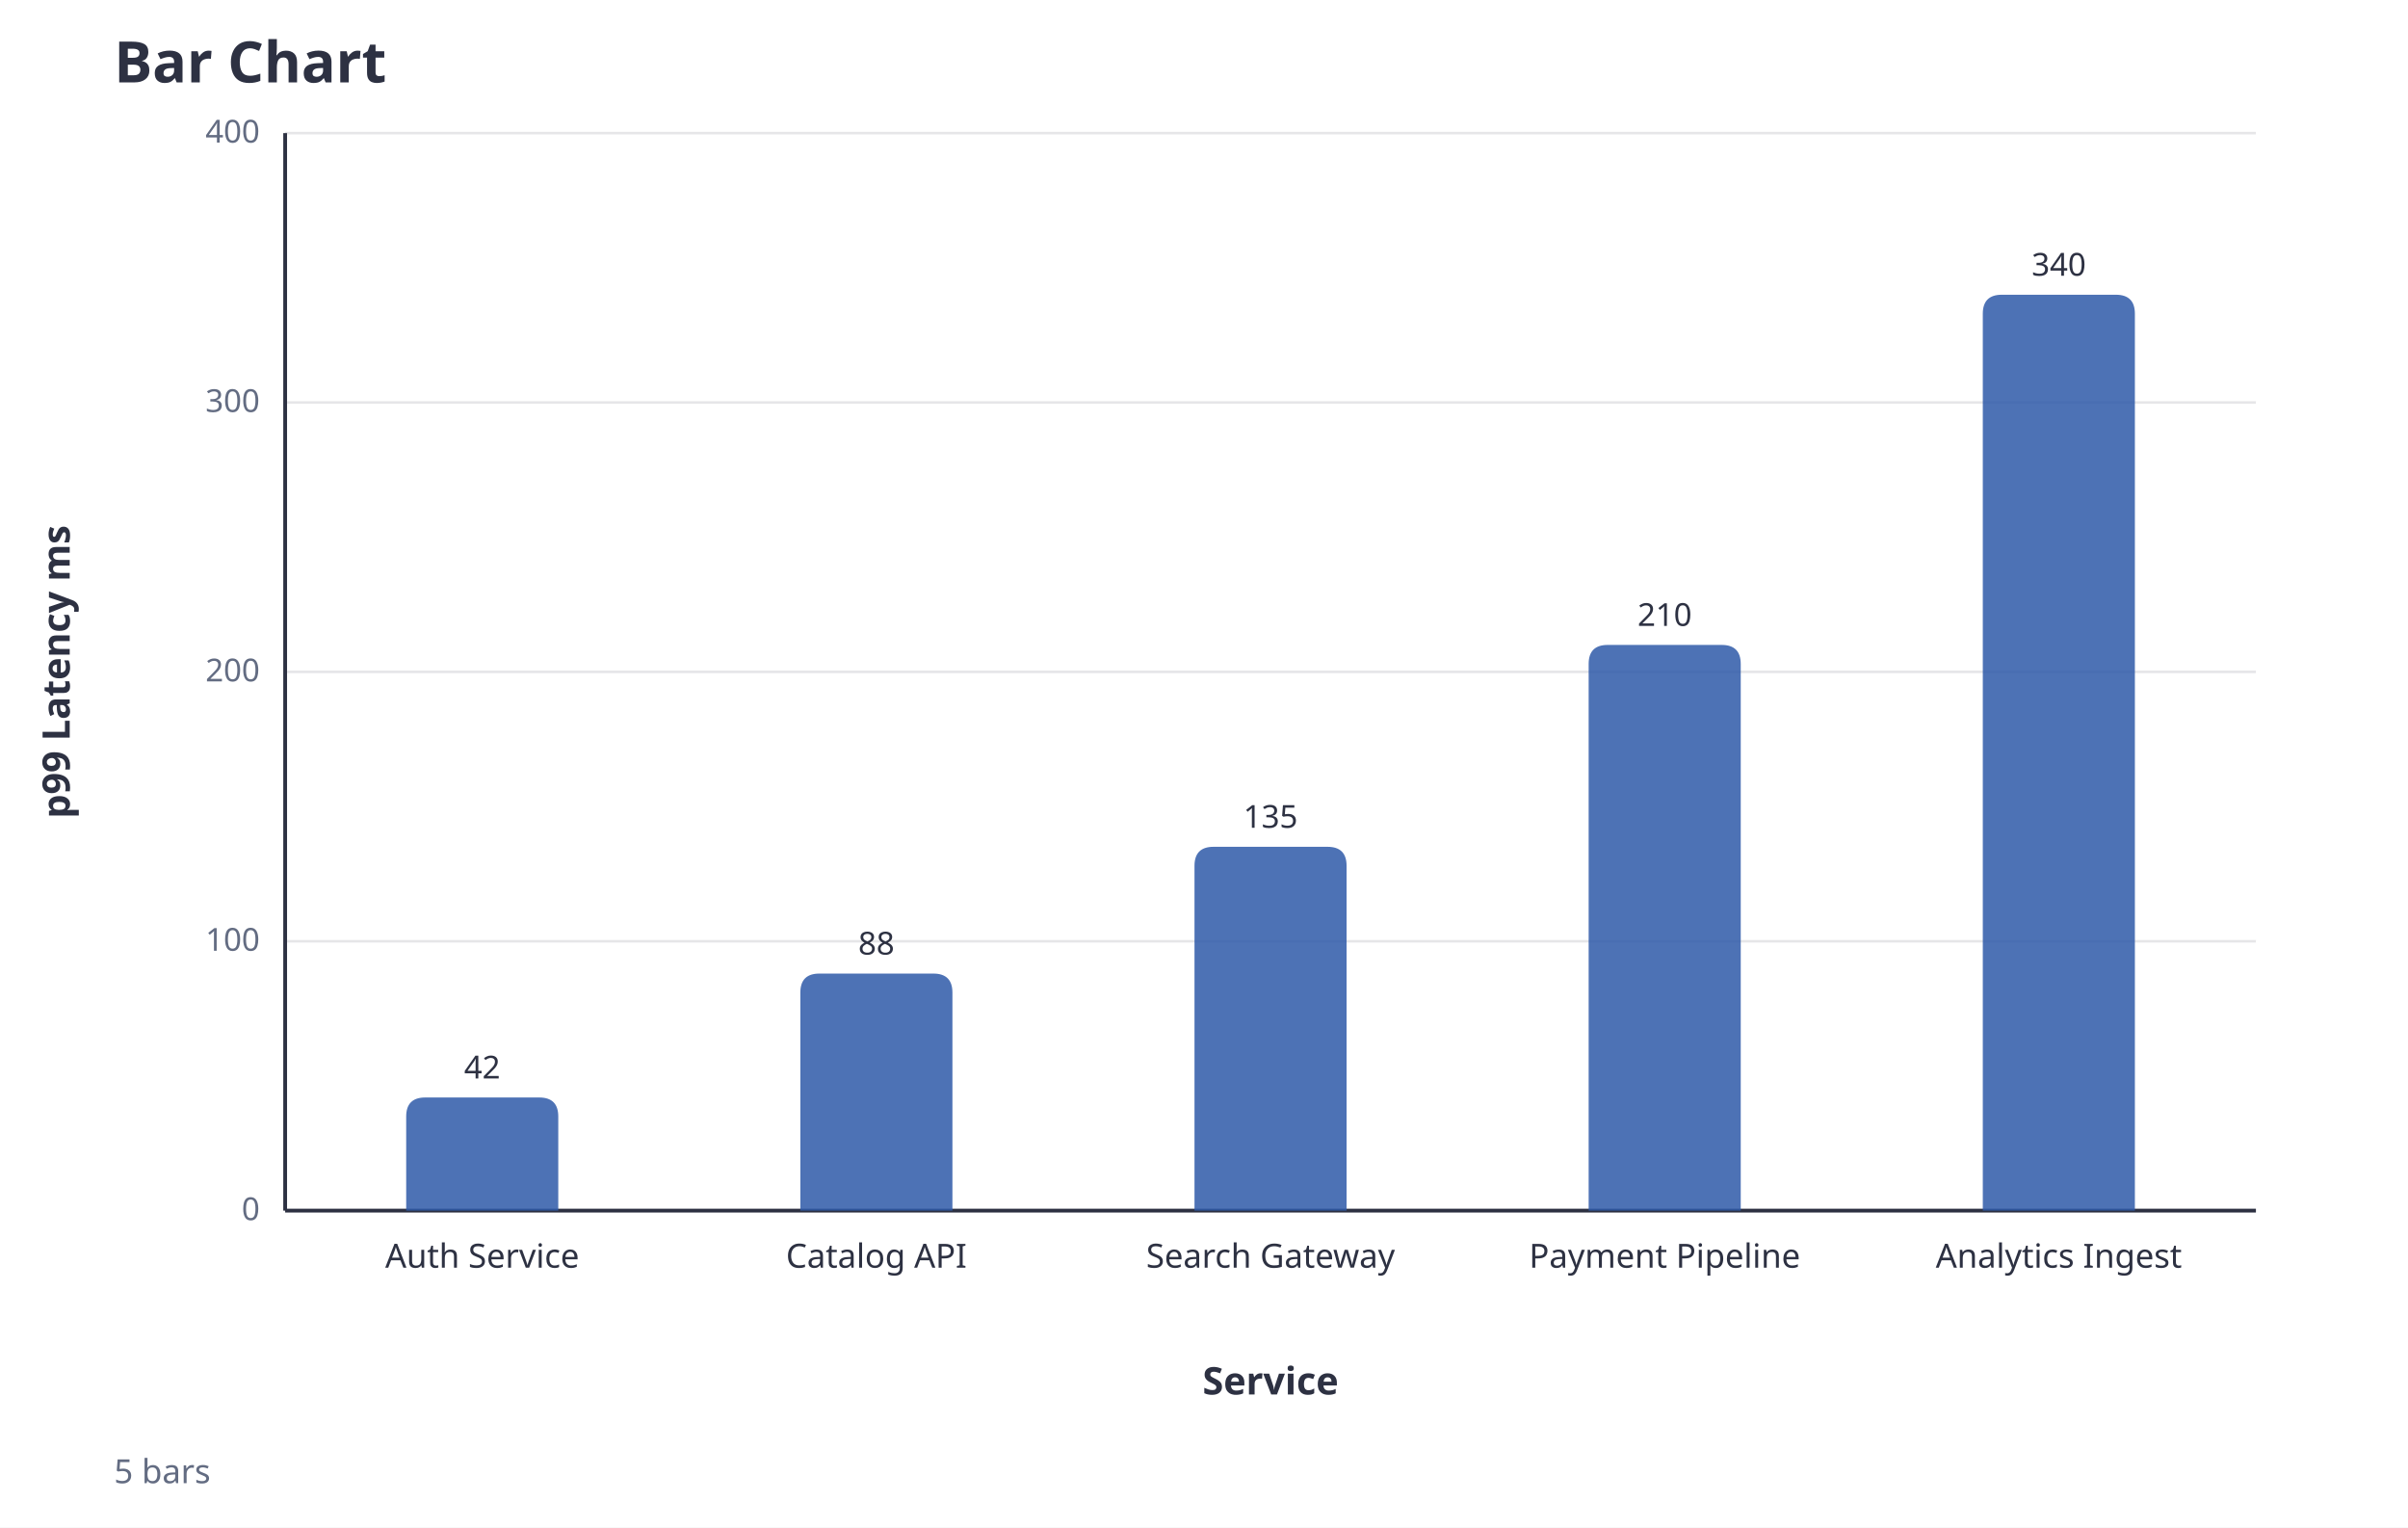
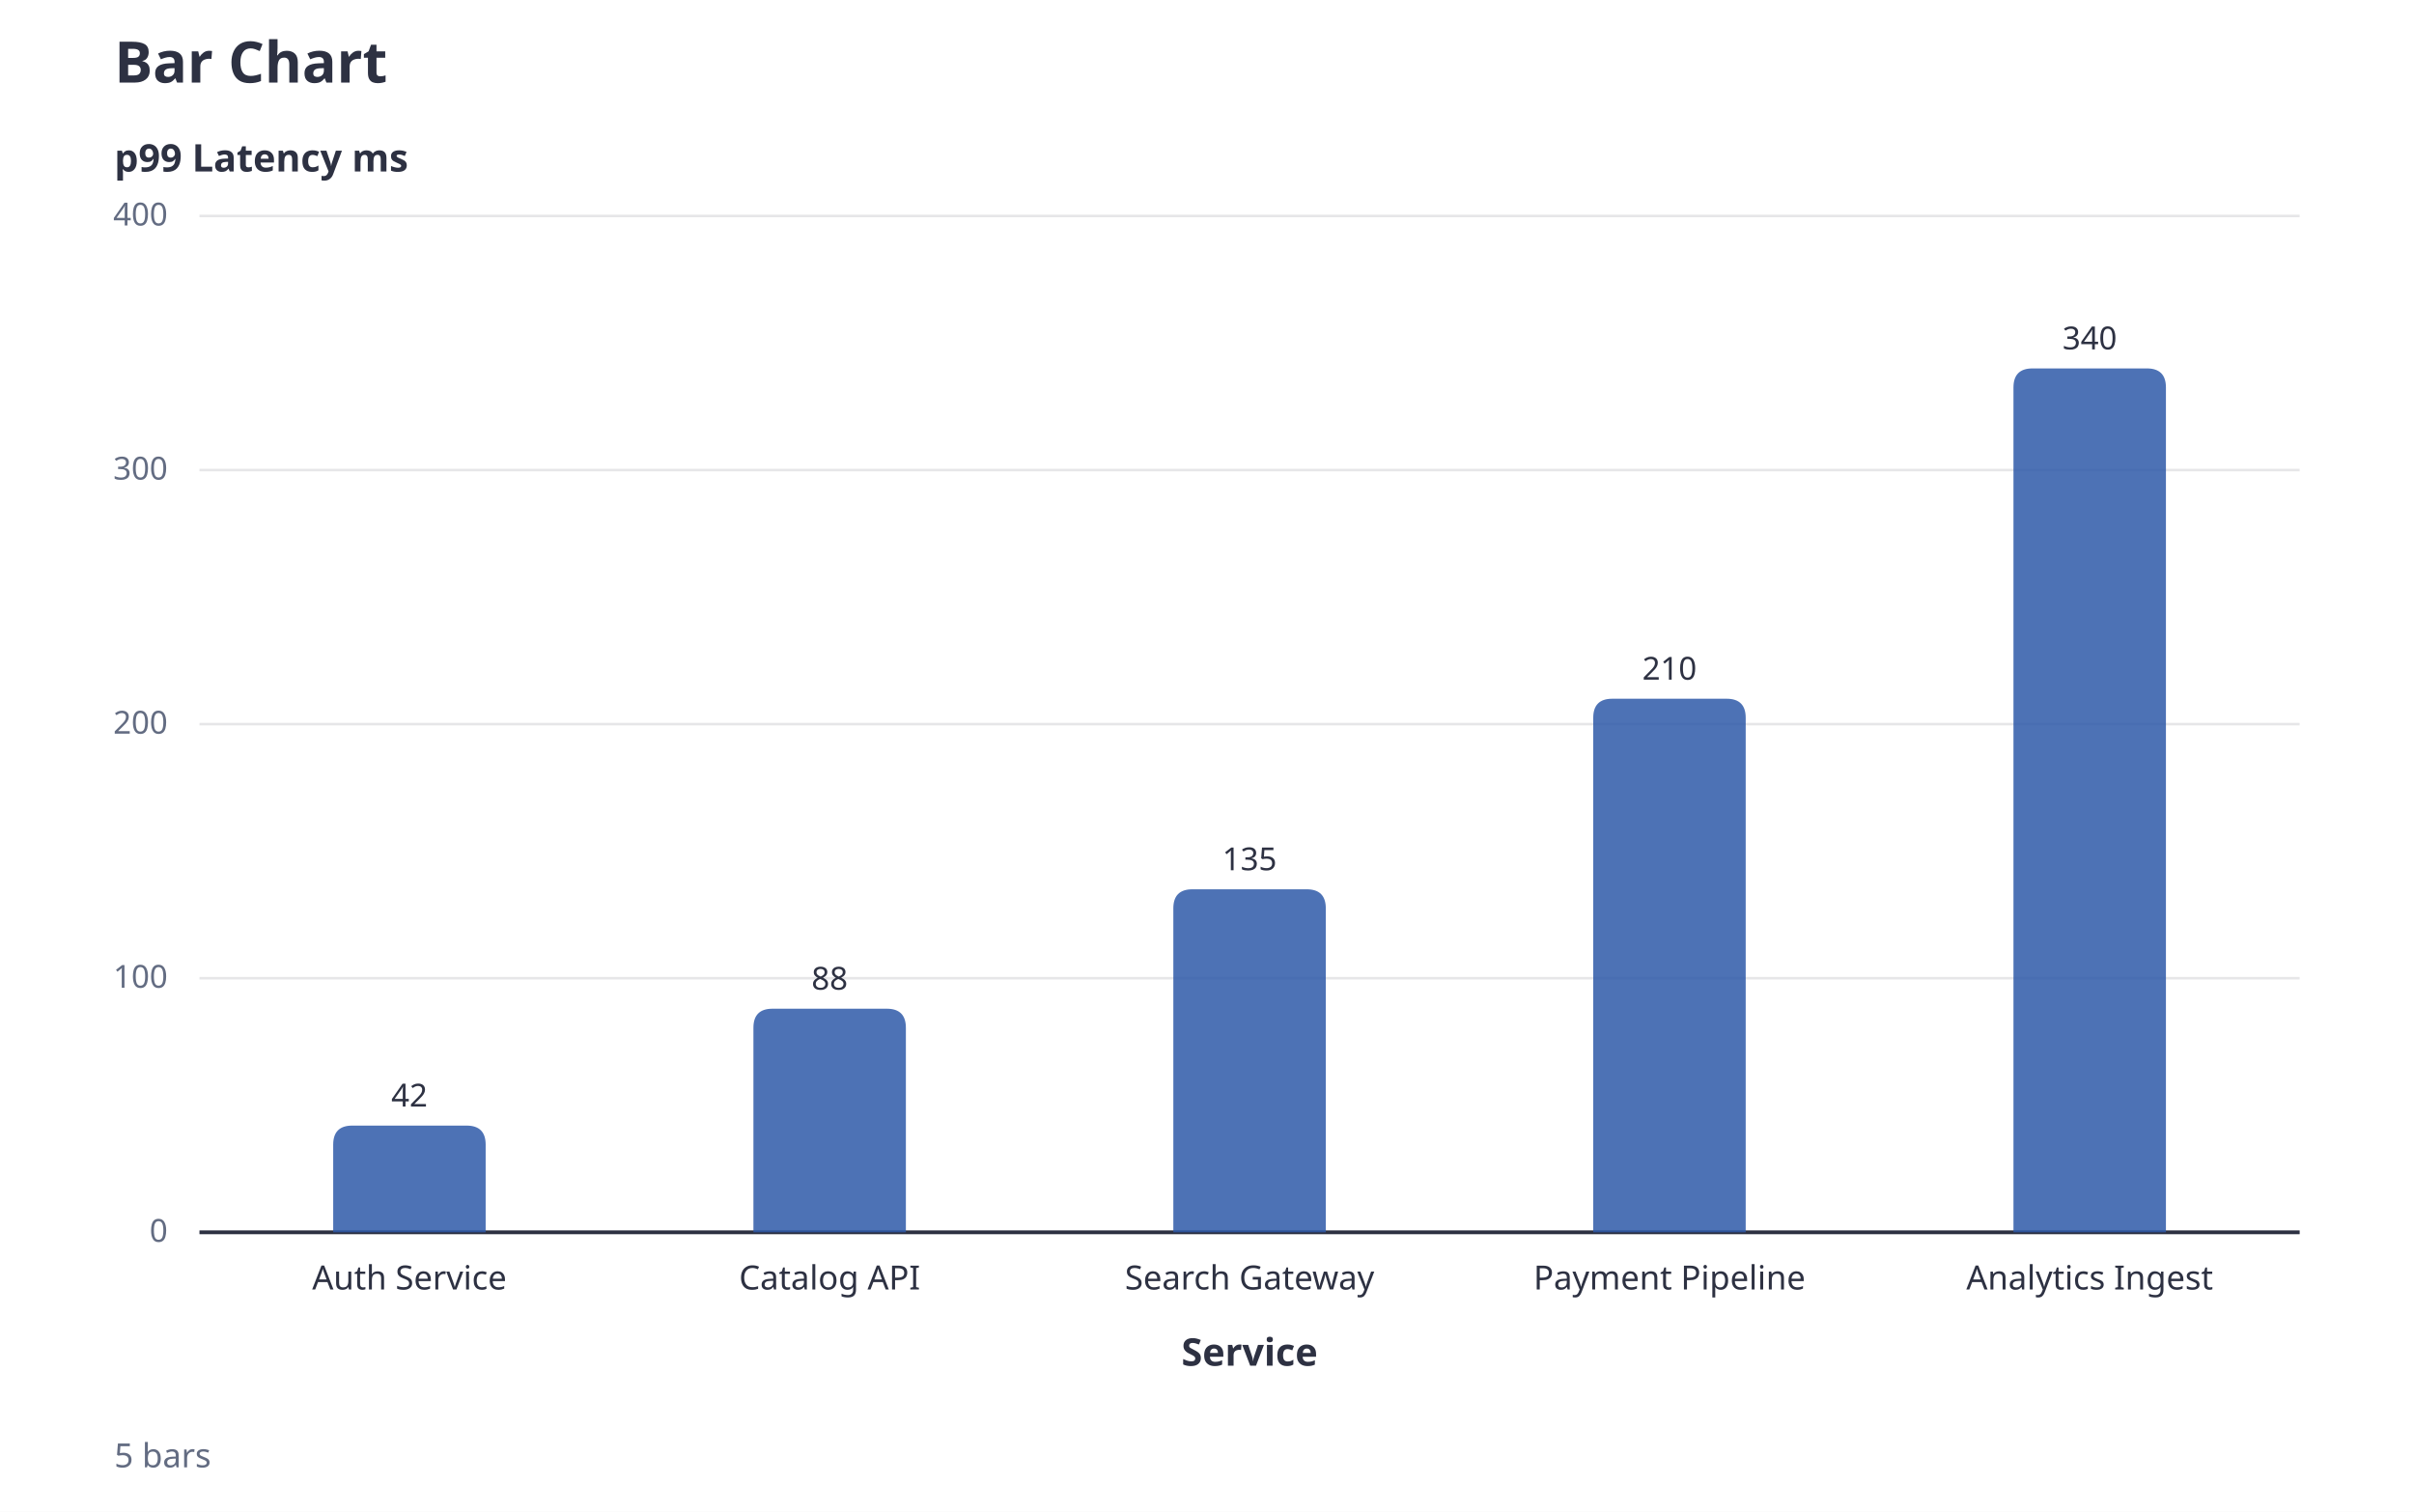
- <svg xmlns="http://www.w3.org/2000/svg" role="img" viewBox="0 0 760 482" width="760">
-   <rect width="760" height="482" fill="#ffffff" />
+ <svg xmlns="http://www.w3.org/2000/svg" role="img" viewBox="0 0 760 476" width="760">
+   <rect width="760" height="476" fill="#ffffff" />
  <text x="36" y="26" font-size="18" font-weight="600" font-family="system-ui, 'Segoe UI', sans-serif" fill="#2d3142">Bar Chart</text>
-   <line x1="90" y1="382.0" x2="712" y2="382.0" stroke="rgba(45,49,66,0.12)" stroke-width="0.8" />
-   <text x="82" y="385.0" font-size="10" font-family="system-ui, 'Segoe UI', sans-serif" fill="#636c82" text-anchor="end">0</text>
-   <line x1="90" y1="297.0" x2="712" y2="297.0" stroke="rgba(45,49,66,0.12)" stroke-width="0.8" />
-   <text x="82" y="300.0" font-size="10" font-family="system-ui, 'Segoe UI', sans-serif" fill="#636c82" text-anchor="end">100</text>
-   <line x1="90" y1="212.0" x2="712" y2="212.0" stroke="rgba(45,49,66,0.12)" stroke-width="0.8" />
-   <text x="82" y="215.0" font-size="10" font-family="system-ui, 'Segoe UI', sans-serif" fill="#636c82" text-anchor="end">200</text>
-   <line x1="90" y1="127.0" x2="712" y2="127.0" stroke="rgba(45,49,66,0.12)" stroke-width="0.8" />
-   <text x="82" y="130.0" font-size="10" font-family="system-ui, 'Segoe UI', sans-serif" fill="#636c82" text-anchor="end">300</text>
-   <line x1="90" y1="42.0" x2="712" y2="42.0" stroke="rgba(45,49,66,0.12)" stroke-width="0.8" />
-   <text x="82" y="45.0" font-size="10" font-family="system-ui, 'Segoe UI', sans-serif" fill="#636c82" text-anchor="end">400</text>
-   <line x1="90" y1="382.0" x2="712" y2="382.0" stroke="#2d3142" stroke-width="1.2" />
-   <line x1="90" y1="42" x2="90" y2="382" stroke="#2d3142" stroke-width="1.2" />
-   <path d="M128.2,382.0 L128.2,352.3 Q128.2,346.3 134.2,346.3 L170.2,346.3 Q176.2,346.3 176.2,352.3 L176.2,382.0 Z" fill="#2e5aa8" fill-opacity="0.85" />
-   <text x="152.2" y="340.3" font-size="10" font-family="system-ui, 'Segoe UI', sans-serif" fill="#2d3142" text-anchor="middle">42</text>
-   <text x="152.2" y="400.0" font-size="10.5" font-family="system-ui, 'Segoe UI', sans-serif" fill="#2d3142" text-anchor="middle">Auth Service</text>
-   <path d="M252.6,382.0 L252.6,313.2 Q252.6,307.2 258.6,307.2 L294.6,307.2 Q300.6,307.2 300.6,313.2 L300.6,382.0 Z" fill="#2e5aa8" fill-opacity="0.85" />
-   <text x="276.6" y="301.2" font-size="10" font-family="system-ui, 'Segoe UI', sans-serif" fill="#2d3142" text-anchor="middle">88</text>
-   <text x="276.6" y="400.0" font-size="10.5" font-family="system-ui, 'Segoe UI', sans-serif" fill="#2d3142" text-anchor="middle">Catalog API</text>
-   <path d="M377.0,382.0 L377.0,273.2 Q377.0,267.2 383.0,267.2 L419.0,267.2 Q425.0,267.2 425.0,273.2 L425.0,382.0 Z" fill="#2e5aa8" fill-opacity="0.85" />
-   <text x="401.0" y="261.2" font-size="10" font-family="system-ui, 'Segoe UI', sans-serif" fill="#2d3142" text-anchor="middle">135</text>
-   <text x="401.0" y="400.0" font-size="10.5" font-family="system-ui, 'Segoe UI', sans-serif" fill="#2d3142" text-anchor="middle">Search Gateway</text>
-   <path d="M501.4,382.0 L501.4,209.5 Q501.4,203.5 507.4,203.5 L543.4,203.5 Q549.4,203.5 549.4,209.5 L549.4,382.0 Z" fill="#2e5aa8" fill-opacity="0.85" />
-   <text x="525.4" y="197.5" font-size="10" font-family="system-ui, 'Segoe UI', sans-serif" fill="#2d3142" text-anchor="middle">210</text>
-   <text x="525.4" y="400.0" font-size="10.5" font-family="system-ui, 'Segoe UI', sans-serif" fill="#2d3142" text-anchor="middle">Payment Pipeline</text>
-   <path d="M625.8,382.0 L625.8,99.0 Q625.8,93.0 631.8,93.0 L667.8,93.0 Q673.8,93.0 673.8,99.0 L673.8,382.0 Z" fill="#2e5aa8" fill-opacity="0.85" />
-   <text x="649.8" y="87.0" font-size="10" font-family="system-ui, 'Segoe UI', sans-serif" fill="#2d3142" text-anchor="middle">340</text>
-   <text x="649.8" y="400.0" font-size="10.5" font-family="system-ui, 'Segoe UI', sans-serif" fill="#2d3142" text-anchor="middle">Analytics Ingest</text>
-   <text x="401.0" y="440.0" font-size="12" font-weight="600" font-family="system-ui, 'Segoe UI', sans-serif" fill="#2d3142" text-anchor="middle" data-role="xaxis">Service</text>
-   <text x="22" y="212.0" font-size="12" font-weight="600" font-family="system-ui, 'Segoe UI', sans-serif" fill="#2d3142" text-anchor="middle" transform="rotate(-90 22,212.0)">p99 Latency ms</text>
-   <text x="36" y="468" font-size="10.5" font-family="system-ui, 'Segoe UI', sans-serif" fill="#636c82">5 bars</text>
+   <line x1="62.8" y1="388.0" x2="724.0" y2="388.0" stroke="rgba(45,49,66,0.12)" stroke-width="0.8" />
+   <text x="52.8" y="391.0" font-size="10" font-family="system-ui, 'Segoe UI', sans-serif" fill="#636c82" text-anchor="end">0</text>
+   <line x1="62.8" y1="308.0" x2="724.0" y2="308.0" stroke="rgba(45,49,66,0.12)" stroke-width="0.8" />
+   <text x="52.8" y="311.0" font-size="10" font-family="system-ui, 'Segoe UI', sans-serif" fill="#636c82" text-anchor="end">100</text>
+   <line x1="62.8" y1="228.0" x2="724.0" y2="228.0" stroke="rgba(45,49,66,0.12)" stroke-width="0.8" />
+   <text x="52.8" y="231.0" font-size="10" font-family="system-ui, 'Segoe UI', sans-serif" fill="#636c82" text-anchor="end">200</text>
+   <line x1="62.8" y1="148.0" x2="724.0" y2="148.0" stroke="rgba(45,49,66,0.12)" stroke-width="0.8" />
+   <text x="52.8" y="151.0" font-size="10" font-family="system-ui, 'Segoe UI', sans-serif" fill="#636c82" text-anchor="end">300</text>
+   <line x1="62.8" y1="68.0" x2="724.0" y2="68.0" stroke="rgba(45,49,66,0.12)" stroke-width="0.8" />
+   <text x="52.8" y="71.0" font-size="10" font-family="system-ui, 'Segoe UI', sans-serif" fill="#636c82" text-anchor="end">400</text>
+   <line x1="62.8" y1="388.0" x2="724.0" y2="388.0" stroke="#2d3142" stroke-width="1.2" />
+   <path d="M104.9,388.0 L104.9,360.4 Q104.9,354.4 110.9,354.4 L146.9,354.4 Q152.9,354.4 152.9,360.4 L152.9,388.0 Z" fill="#2e5aa8" fill-opacity="0.85" />
+   <text x="128.9" y="348.4" font-size="10" font-family="system-ui, 'Segoe UI', sans-serif" fill="#2d3142" text-anchor="middle">42</text>
+   <text x="128.9" y="406.0" font-size="10.5" font-family="system-ui, 'Segoe UI', sans-serif" fill="#2d3142" text-anchor="middle">Auth Service</text>
+   <path d="M237.2,388.0 L237.2,323.6 Q237.2,317.6 243.2,317.6 L279.2,317.6 Q285.2,317.6 285.2,323.6 L285.2,388.0 Z" fill="#2e5aa8" fill-opacity="0.85" />
+   <text x="261.2" y="311.6" font-size="10" font-family="system-ui, 'Segoe UI', sans-serif" fill="#2d3142" text-anchor="middle">88</text>
+   <text x="261.2" y="406.0" font-size="10.5" font-family="system-ui, 'Segoe UI', sans-serif" fill="#2d3142" text-anchor="middle">Catalog API</text>
+   <path d="M369.4,388.0 L369.4,286.0 Q369.4,280.0 375.4,280.0 L411.4,280.0 Q417.4,280.0 417.4,286.0 L417.4,388.0 Z" fill="#2e5aa8" fill-opacity="0.85" />
+   <text x="393.4" y="274.0" font-size="10" font-family="system-ui, 'Segoe UI', sans-serif" fill="#2d3142" text-anchor="middle">135</text>
+   <text x="393.4" y="406.0" font-size="10.5" font-family="system-ui, 'Segoe UI', sans-serif" fill="#2d3142" text-anchor="middle">Search Gateway</text>
+   <path d="M501.6,388.0 L501.6,226.0 Q501.6,220.0 507.6,220.0 L543.6,220.0 Q549.6,220.0 549.6,226.0 L549.6,388.0 Z" fill="#2e5aa8" fill-opacity="0.85" />
+   <text x="525.6" y="214.0" font-size="10" font-family="system-ui, 'Segoe UI', sans-serif" fill="#2d3142" text-anchor="middle">210</text>
+   <text x="525.6" y="406.0" font-size="10.5" font-family="system-ui, 'Segoe UI', sans-serif" fill="#2d3142" text-anchor="middle">Payment Pipeline</text>
+   <path d="M633.9,388.0 L633.9,122.0 Q633.9,116.0 639.9,116.0 L675.9,116.0 Q681.9,116.0 681.9,122.0 L681.9,388.0 Z" fill="#2e5aa8" fill-opacity="0.85" />
+   <text x="657.9" y="110.0" font-size="10" font-family="system-ui, 'Segoe UI', sans-serif" fill="#2d3142" text-anchor="middle">340</text>
+   <text x="657.9" y="406.0" font-size="10.5" font-family="system-ui, 'Segoe UI', sans-serif" fill="#2d3142" text-anchor="middle">Analytics Ingest</text>
+   <text x="36.0" y="54.0" font-size="12" font-weight="600" font-family="system-ui, 'Segoe UI', sans-serif" fill="#2d3142" text-anchor="start" data-role="yaxis">p99 Latency ms</text>
+   <text x="393.4" y="430.0" font-size="12" font-weight="600" font-family="system-ui, 'Segoe UI', sans-serif" fill="#2d3142" text-anchor="middle" data-role="xaxis">Service</text>
+   <text x="36" y="462" font-size="10.5" font-family="system-ui, 'Segoe UI', sans-serif" fill="#636c82">5 bars</text>
</svg>
